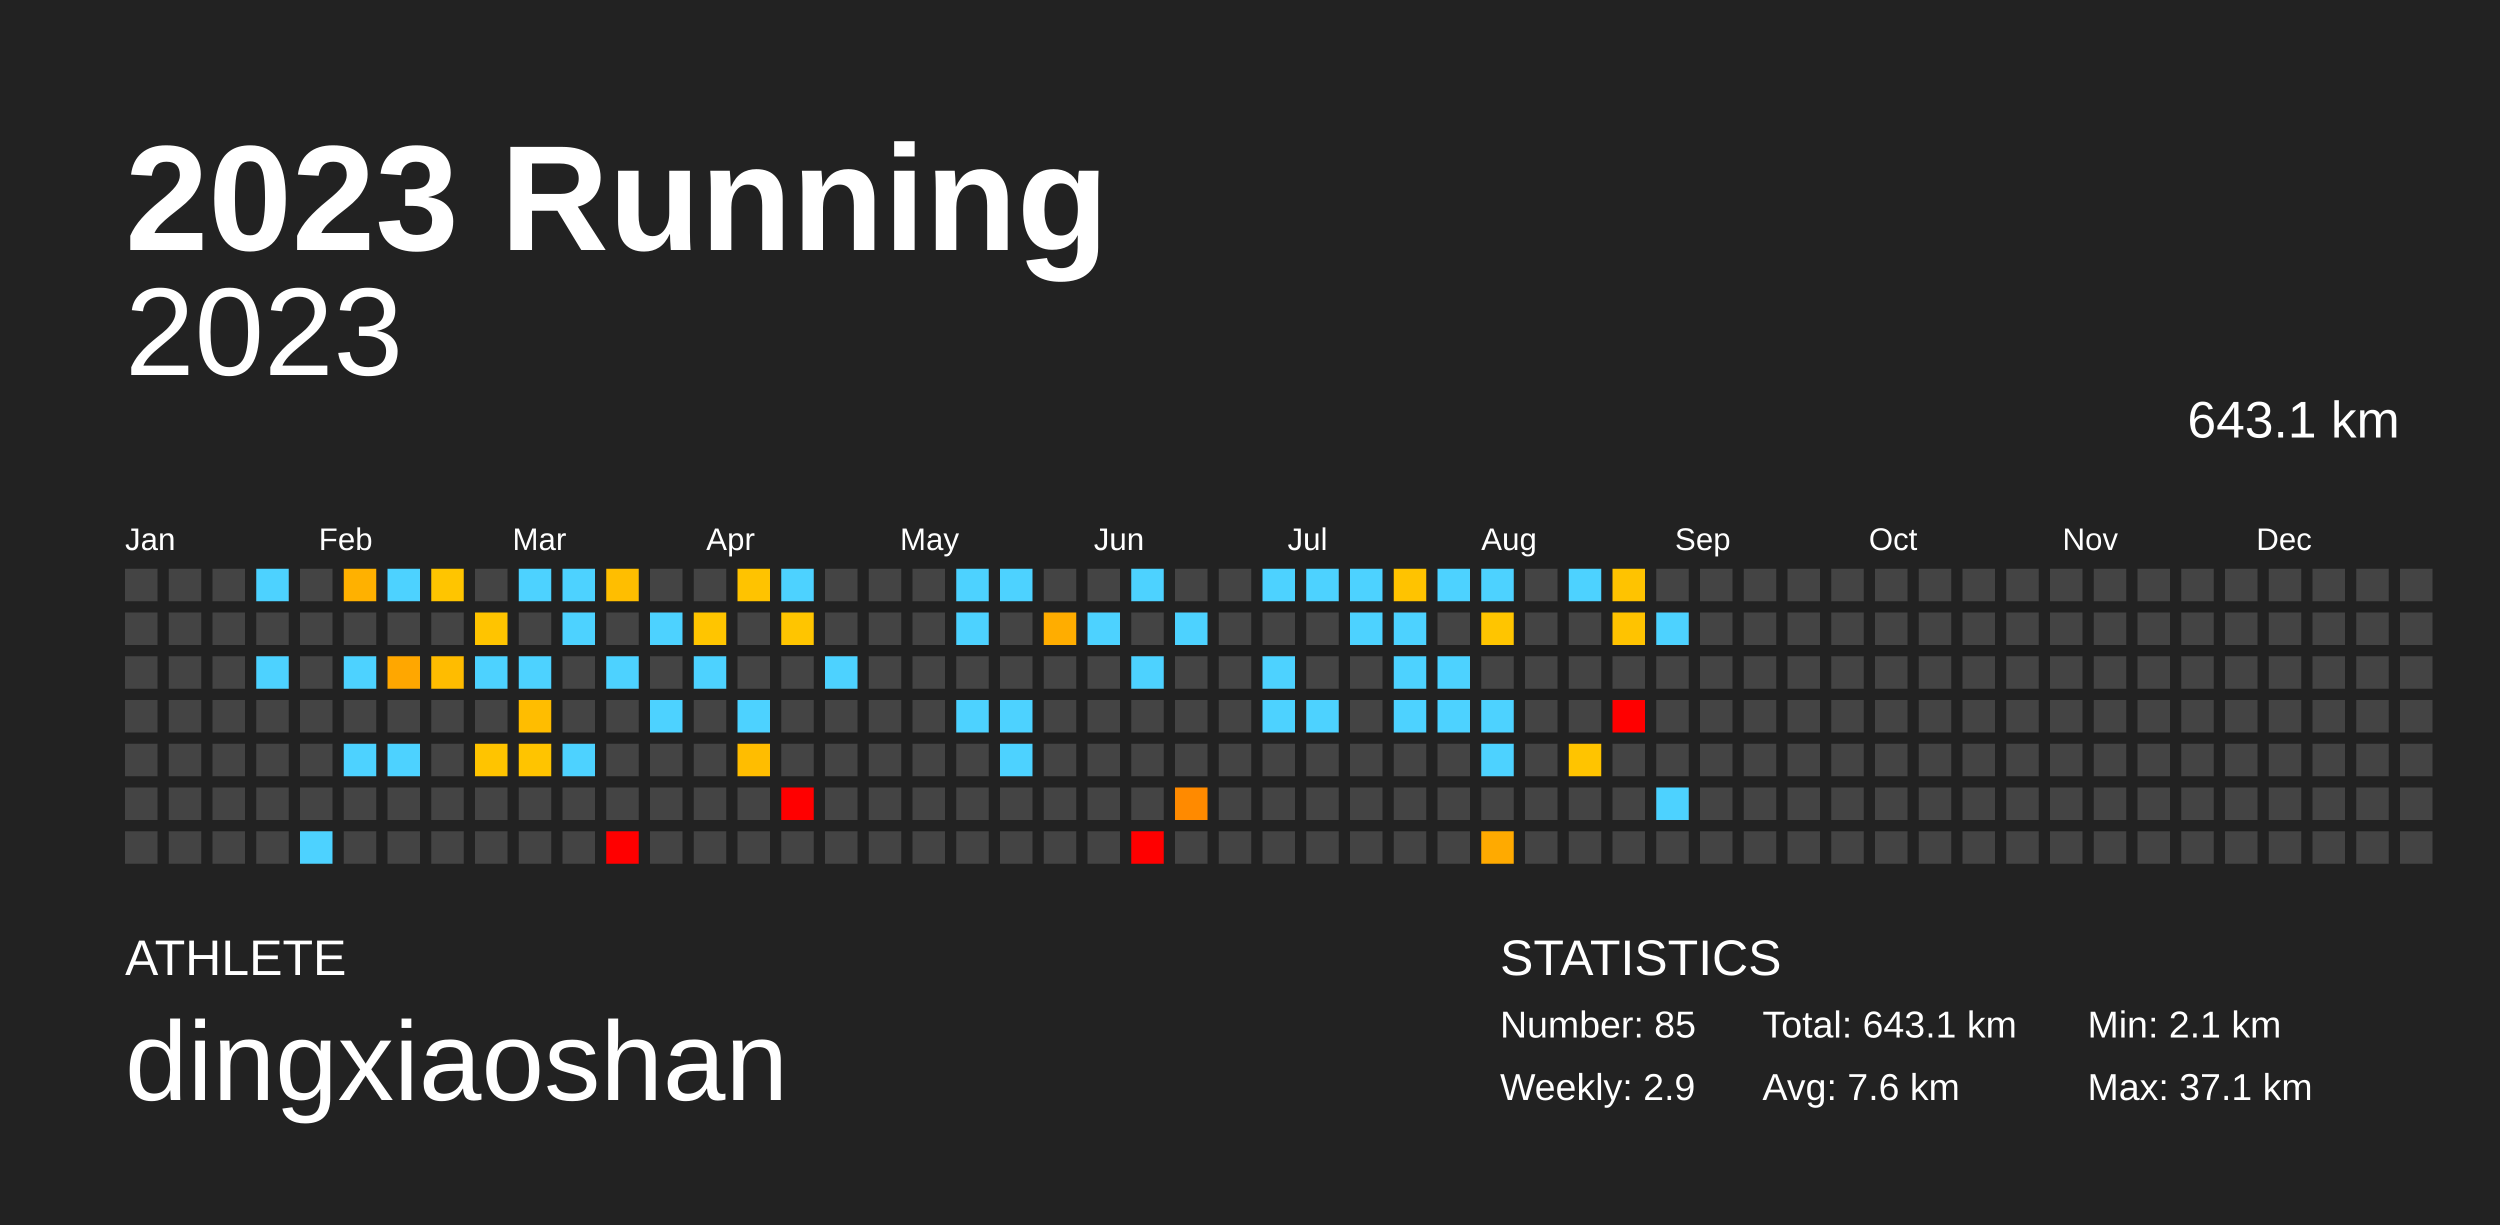
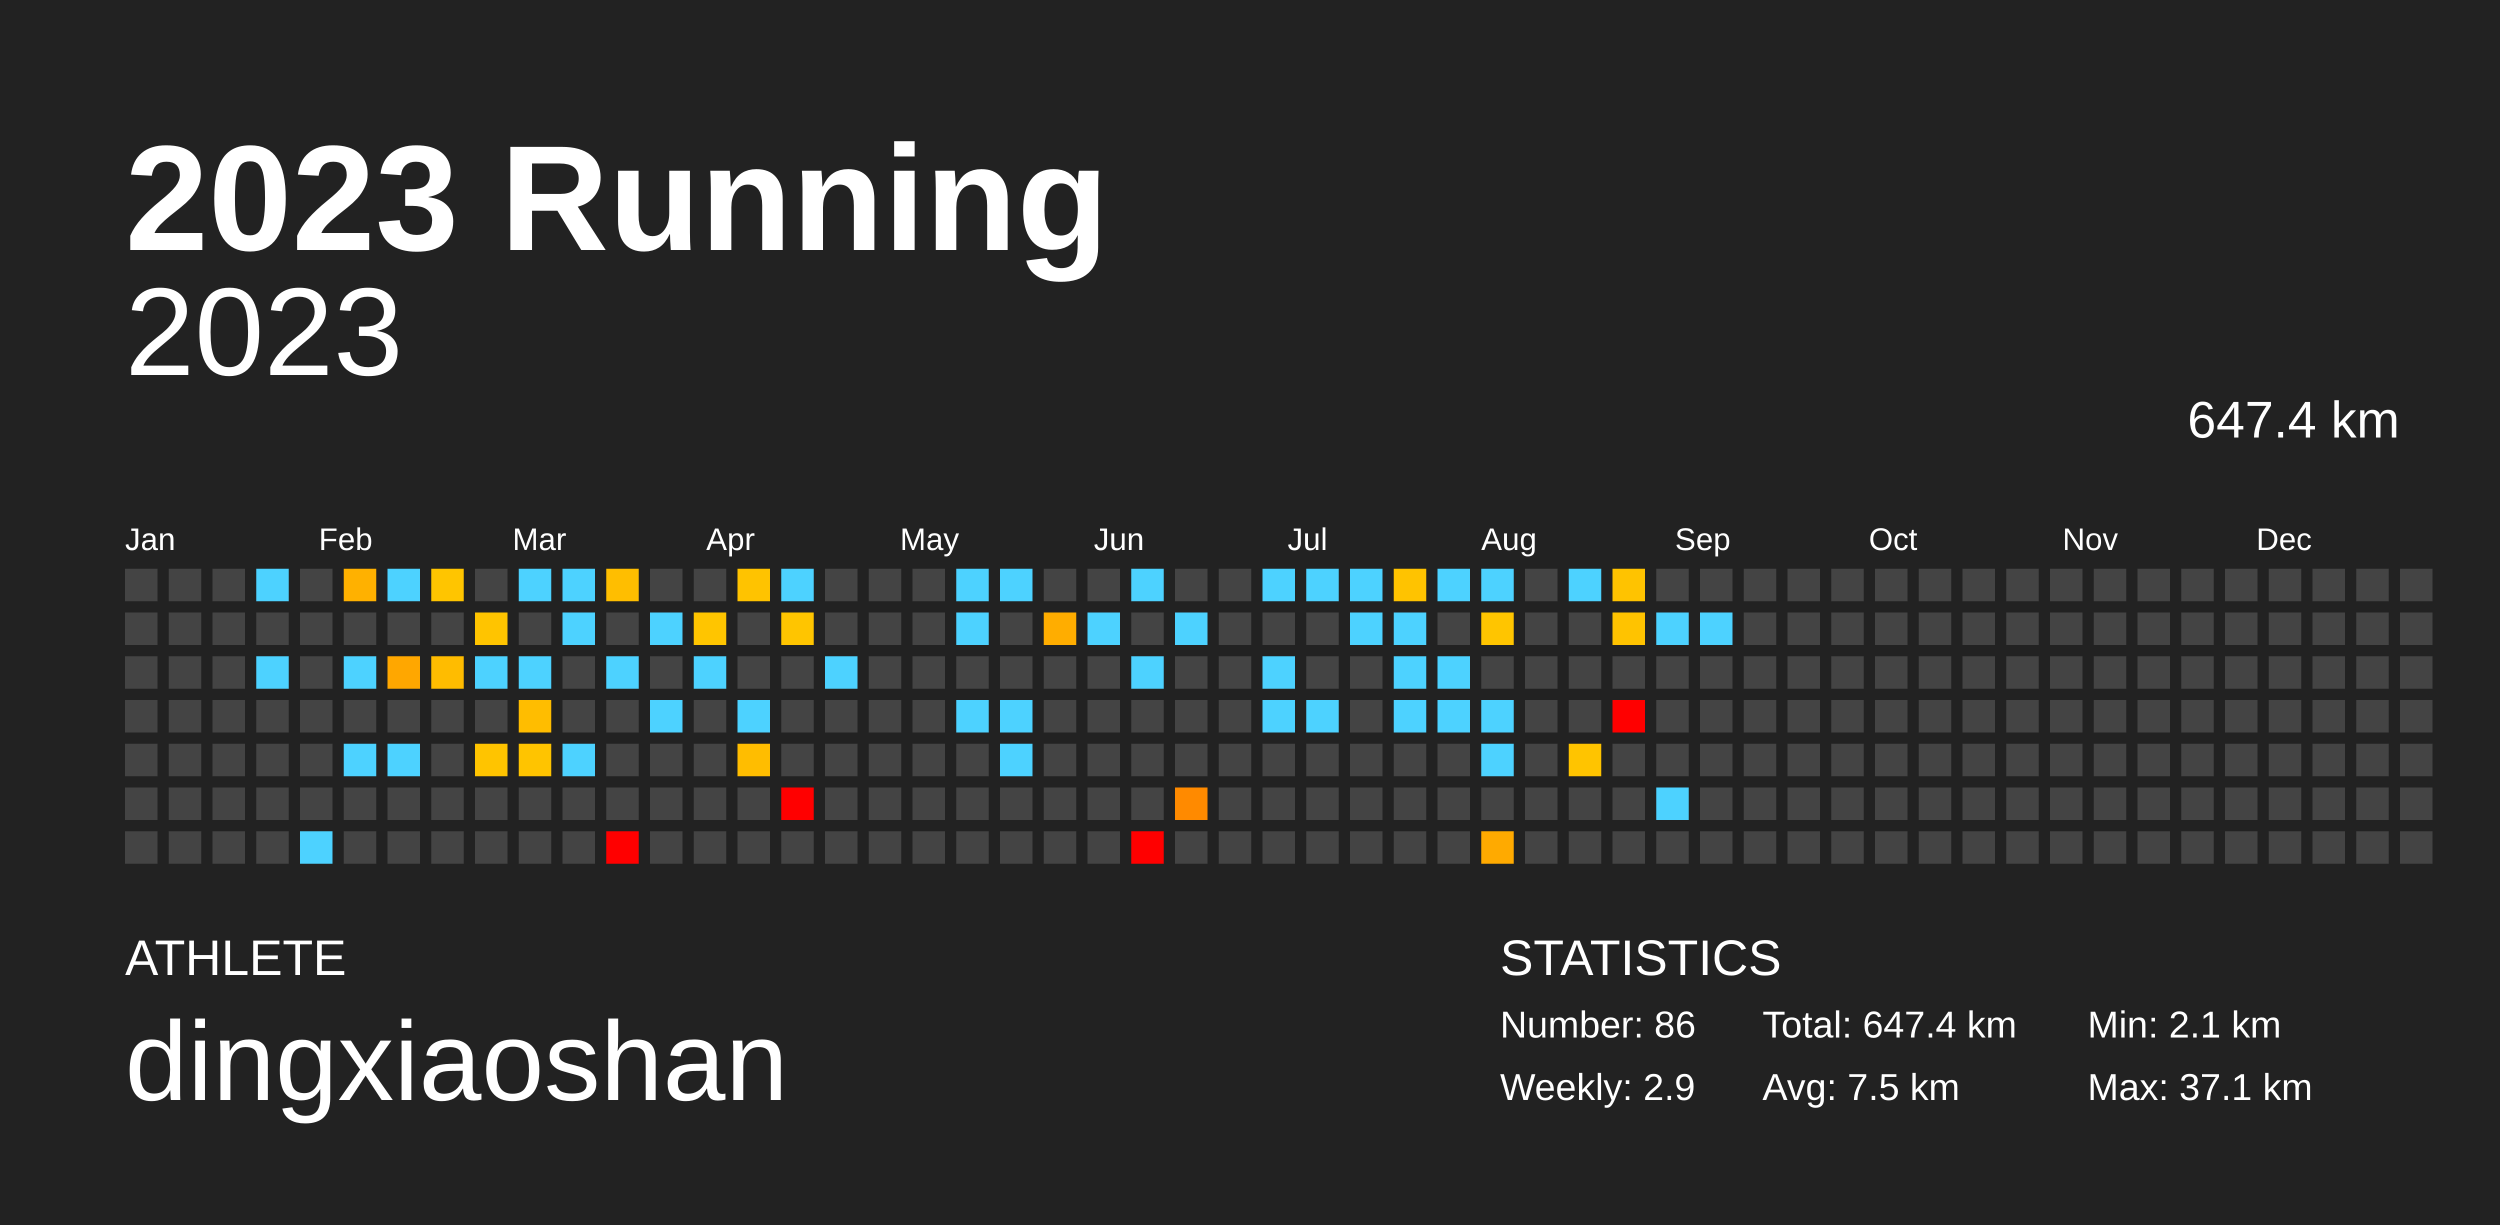
<svg xmlns="http://www.w3.org/2000/svg" baseProfile="full" height="98mm" version="1.1" viewBox="0,0,200,98" width="200mm">
  <defs />
  <rect fill="#222222" height="98" width="200" x="0" y="0" />
  <text fill="#FFFFFF" style="font-size:12px; font-family:Arial; font-weight:bold;" x="10" y="20">2023 Running</text>
  <text fill="#FFFFFF" style="font-size:4px; font-family:Arial" x="10" y="78">ATHLETE</text>
  <text fill="#FFFFFF" style="font-size:9px; font-family:Arial" x="10" y="88">dingxiaoshan</text>
  <text fill="#FFFFFF" style="font-size:4px; font-family:Arial" x="120" y="78">STATISTICS</text>
-   <text fill="#FFFFFF" style="font-size:3px; font-family:Arial" x="120" y="83">Number: 85</text>
+   <text fill="#FFFFFF" style="font-size:3px; font-family:Arial" x="120" y="83">Number: 86</text>
  <text fill="#FFFFFF" style="font-size:3px; font-family:Arial" x="120" y="88">Weekly: 2.9</text>
-   <text fill="#FFFFFF" style="font-size:3px; font-family:Arial" x="141" y="83">Total: 643.1 km</text>
-   <text fill="#FFFFFF" style="font-size:3px; font-family:Arial" x="141" y="88">Avg: 7.6 km</text>
+   <text fill="#FFFFFF" style="font-size:3px; font-family:Arial" x="141" y="83">Total: 647.4 km</text>
+   <text fill="#FFFFFF" style="font-size:3px; font-family:Arial" x="141" y="88">Avg: 7.5 km</text>
  <text fill="#FFFFFF" style="font-size:3px; font-family:Arial" x="167" y="83">Min: 2.1 km</text>
  <text fill="#FFFFFF" style="font-size:3px; font-family:Arial" x="167" y="88">Max: 37.1 km</text>
  <text alignment-baseline="hanging" fill="#FFFFFF" style="font-size:10.0px; font-family:Arial;" x="10" y="30">2023</text>
-   <text alignment-baseline="hanging" fill="#FFFFFF" style="font-size:4.125px; font-family:Arial;" x="175" y="35">643.1 km</text>
+   <text alignment-baseline="hanging" fill="#FFFFFF" style="font-size:4.125px; font-family:Arial;" x="175" y="35">647.4 km</text>
  <text fill="#FFFFFF" style="font-size:2.5px; font-family:Arial" x="10.0" y="44">Jan</text>
  <text fill="#FFFFFF" style="font-size:2.5px; font-family:Arial" x="25.5" y="44">Feb</text>
  <text fill="#FFFFFF" style="font-size:2.5px; font-family:Arial" x="41.0" y="44">Mar</text>
  <text fill="#FFFFFF" style="font-size:2.5px; font-family:Arial" x="56.5" y="44">Apr</text>
  <text fill="#FFFFFF" style="font-size:2.5px; font-family:Arial" x="72.0" y="44">May</text>
  <text fill="#FFFFFF" style="font-size:2.5px; font-family:Arial" x="87.5" y="44">Jun</text>
  <text fill="#FFFFFF" style="font-size:2.5px; font-family:Arial" x="103.0" y="44">Jul</text>
  <text fill="#FFFFFF" style="font-size:2.5px; font-family:Arial" x="118.5" y="44">Aug</text>
  <text fill="#FFFFFF" style="font-size:2.5px; font-family:Arial" x="134.0" y="44">Sep</text>
  <text fill="#FFFFFF" style="font-size:2.5px; font-family:Arial" x="149.5" y="44">Oct</text>
  <text fill="#FFFFFF" style="font-size:2.5px; font-family:Arial" x="165.0" y="44">Nov</text>
  <text fill="#FFFFFF" style="font-size:2.5px; font-family:Arial" x="180.5" y="44">Dec</text>
  <rect fill="#444444" height="2.6" width="2.6" x="10.0" y="45.5" />
  <rect fill="#444444" height="2.6" width="2.6" x="10.0" y="49.0" />
  <rect fill="#444444" height="2.6" width="2.6" x="10.0" y="52.5" />
  <rect fill="#444444" height="2.6" width="2.6" x="10.0" y="56.0" />
  <rect fill="#444444" height="2.6" width="2.6" x="10.0" y="59.5" />
  <rect fill="#444444" height="2.6" width="2.6" x="10.0" y="63.0" />
  <rect fill="#444444" height="2.6" width="2.6" x="10.0" y="66.5" />
  <rect fill="#444444" height="2.6" width="2.6" x="13.5" y="45.5" />
  <rect fill="#444444" height="2.6" width="2.6" x="13.5" y="49.0" />
  <rect fill="#444444" height="2.6" width="2.6" x="13.5" y="52.5" />
  <rect fill="#444444" height="2.6" width="2.6" x="13.5" y="56.0" />
  <rect fill="#444444" height="2.6" width="2.6" x="13.5" y="59.5" />
  <rect fill="#444444" height="2.6" width="2.6" x="13.5" y="63.0" />
  <rect fill="#444444" height="2.6" width="2.6" x="13.5" y="66.5" />
  <rect fill="#444444" height="2.6" width="2.6" x="17.0" y="45.5" />
  <rect fill="#444444" height="2.6" width="2.6" x="17.0" y="49.0" />
  <rect fill="#444444" height="2.6" width="2.6" x="17.0" y="52.5" />
  <rect fill="#444444" height="2.6" width="2.6" x="17.0" y="56.0" />
  <rect fill="#444444" height="2.6" width="2.6" x="17.0" y="59.5" />
  <rect fill="#444444" height="2.6" width="2.6" x="17.0" y="63.0" />
  <rect fill="#444444" height="2.6" width="2.6" x="17.0" y="66.5" />
  <rect fill="#4dd2ff" height="2.6" width="2.6" x="20.5" y="45.5" />
  <rect fill="#444444" height="2.6" width="2.6" x="20.5" y="49.0" />
  <rect fill="#4dd2ff" height="2.6" width="2.6" x="20.5" y="52.5" />
  <rect fill="#444444" height="2.6" width="2.6" x="20.5" y="56.0" />
  <rect fill="#444444" height="2.6" width="2.6" x="20.5" y="59.5" />
  <rect fill="#444444" height="2.6" width="2.6" x="20.5" y="63.0" />
  <rect fill="#444444" height="2.6" width="2.6" x="20.5" y="66.5" />
  <rect fill="#444444" height="2.6" width="2.6" x="24.0" y="45.5" />
  <rect fill="#444444" height="2.6" width="2.6" x="24.0" y="49.0" />
  <rect fill="#444444" height="2.6" width="2.6" x="24.0" y="52.5" />
  <rect fill="#444444" height="2.6" width="2.6" x="24.0" y="56.0" />
  <rect fill="#444444" height="2.6" width="2.6" x="24.0" y="59.5" />
  <rect fill="#444444" height="2.6" width="2.6" x="24.0" y="63.0" />
  <rect fill="#4dd2ff" height="2.6" width="2.6" x="24.0" y="66.5" />
  <rect fill="#ffb100" height="2.6" width="2.6" x="27.5" y="45.5" />
  <rect fill="#444444" height="2.6" width="2.6" x="27.5" y="49.0" />
  <rect fill="#4dd2ff" height="2.6" width="2.6" x="27.5" y="52.5" />
  <rect fill="#444444" height="2.6" width="2.6" x="27.5" y="56.0" />
  <rect fill="#4dd2ff" height="2.6" width="2.6" x="27.5" y="59.5" />
  <rect fill="#444444" height="2.6" width="2.6" x="27.5" y="63.0" />
  <rect fill="#444444" height="2.6" width="2.6" x="27.5" y="66.5" />
  <rect fill="#4dd2ff" height="2.6" width="2.6" x="31.0" y="45.5" />
  <rect fill="#444444" height="2.6" width="2.6" x="31.0" y="49.0" />
  <rect fill="#ffa700" height="2.6" width="2.6" x="31.0" y="52.5" />
  <rect fill="#444444" height="2.6" width="2.6" x="31.0" y="56.0" />
  <rect fill="#4dd2ff" height="2.6" width="2.6" x="31.0" y="59.5" />
  <rect fill="#444444" height="2.6" width="2.6" x="31.0" y="63.0" />
  <rect fill="#444444" height="2.6" width="2.6" x="31.0" y="66.5" />
  <rect fill="#ffc500" height="2.6" width="2.6" x="34.5" y="45.5" />
  <rect fill="#444444" height="2.6" width="2.6" x="34.5" y="49.0" />
  <rect fill="#ffbc00" height="2.6" width="2.6" x="34.5" y="52.5" />
  <rect fill="#444444" height="2.6" width="2.6" x="34.5" y="56.0" />
  <rect fill="#444444" height="2.6" width="2.6" x="34.5" y="59.5" />
  <rect fill="#444444" height="2.6" width="2.6" x="34.5" y="63.0" />
  <rect fill="#444444" height="2.6" width="2.6" x="34.5" y="66.5" />
  <rect fill="#444444" height="2.6" width="2.6" x="38.0" y="45.5" />
  <rect fill="#ffc400" height="2.6" width="2.6" x="38.0" y="49.0" />
  <rect fill="#4dd2ff" height="2.6" width="2.6" x="38.0" y="52.5" />
  <rect fill="#444444" height="2.6" width="2.6" x="38.0" y="56.0" />
  <rect fill="#ffc400" height="2.6" width="2.6" x="38.0" y="59.5" />
  <rect fill="#444444" height="2.6" width="2.6" x="38.0" y="63.0" />
  <rect fill="#444444" height="2.6" width="2.6" x="38.0" y="66.5" />
  <rect fill="#4dd2ff" height="2.6" width="2.6" x="41.5" y="45.5" />
  <rect fill="#444444" height="2.6" width="2.6" x="41.5" y="49.0" />
  <rect fill="#4dd2ff" height="2.6" width="2.6" x="41.5" y="52.5" />
  <rect fill="#ffbd00" height="2.6" width="2.6" x="41.5" y="56.0" />
  <rect fill="#ffc400" height="2.6" width="2.6" x="41.5" y="59.5" />
  <rect fill="#444444" height="2.6" width="2.6" x="41.5" y="63.0" />
  <rect fill="#444444" height="2.6" width="2.6" x="41.5" y="66.5" />
  <rect fill="#4dd2ff" height="2.6" width="2.6" x="45.0" y="45.5" />
  <rect fill="#4dd2ff" height="2.6" width="2.6" x="45.0" y="49.0" />
  <rect fill="#444444" height="2.6" width="2.6" x="45.0" y="52.5" />
  <rect fill="#444444" height="2.6" width="2.6" x="45.0" y="56.0" />
  <rect fill="#4dd2ff" height="2.6" width="2.6" x="45.0" y="59.5" />
  <rect fill="#444444" height="2.6" width="2.6" x="45.0" y="63.0" />
  <rect fill="#444444" height="2.6" width="2.6" x="45.0" y="66.5" />
  <rect fill="#ffbe00" height="2.6" width="2.6" x="48.5" y="45.5" />
  <rect fill="#444444" height="2.6" width="2.6" x="48.5" y="49.0" />
  <rect fill="#4dd2ff" height="2.6" width="2.6" x="48.5" y="52.5" />
  <rect fill="#444444" height="2.6" width="2.6" x="48.5" y="56.0" />
  <rect fill="#444444" height="2.6" width="2.6" x="48.5" y="59.5" />
  <rect fill="#444444" height="2.6" width="2.6" x="48.5" y="63.0" />
  <rect fill="red" height="2.6" width="2.6" x="48.5" y="66.5" />
  <rect fill="#444444" height="2.6" width="2.6" x="52.0" y="45.5" />
  <rect fill="#4dd2ff" height="2.6" width="2.6" x="52.0" y="49.0" />
  <rect fill="#444444" height="2.6" width="2.6" x="52.0" y="52.5" />
  <rect fill="#4dd2ff" height="2.6" width="2.6" x="52.0" y="56.0" />
  <rect fill="#444444" height="2.6" width="2.6" x="52.0" y="59.5" />
  <rect fill="#444444" height="2.6" width="2.6" x="52.0" y="63.0" />
  <rect fill="#444444" height="2.6" width="2.6" x="52.0" y="66.5" />
  <rect fill="#444444" height="2.6" width="2.6" x="55.5" y="45.5" />
  <rect fill="#ffc500" height="2.6" width="2.6" x="55.5" y="49.0" />
  <rect fill="#4dd2ff" height="2.6" width="2.6" x="55.5" y="52.5" />
  <rect fill="#444444" height="2.6" width="2.6" x="55.5" y="56.0" />
  <rect fill="#444444" height="2.6" width="2.6" x="55.5" y="59.5" />
  <rect fill="#444444" height="2.6" width="2.6" x="55.5" y="63.0" />
  <rect fill="#444444" height="2.6" width="2.6" x="55.5" y="66.5" />
  <rect fill="#ffc300" height="2.6" width="2.6" x="59.0" y="45.5" />
  <rect fill="#444444" height="2.6" width="2.6" x="59.0" y="49.0" />
  <rect fill="#444444" height="2.6" width="2.6" x="59.0" y="52.5" />
  <rect fill="#4dd2ff" height="2.6" width="2.6" x="59.0" y="56.0" />
  <rect fill="#ffbd00" height="2.6" width="2.6" x="59.0" y="59.5" />
  <rect fill="#444444" height="2.6" width="2.6" x="59.0" y="63.0" />
  <rect fill="#444444" height="2.6" width="2.6" x="59.0" y="66.5" />
  <rect fill="#4dd2ff" height="2.6" width="2.6" x="62.5" y="45.5" />
  <rect fill="#ffc500" height="2.6" width="2.6" x="62.5" y="49.0" />
  <rect fill="#444444" height="2.6" width="2.6" x="62.5" y="52.5" />
  <rect fill="#444444" height="2.6" width="2.6" x="62.5" y="56.0" />
  <rect fill="#444444" height="2.6" width="2.6" x="62.5" y="59.5" />
  <rect fill="red" height="2.6" width="2.6" x="62.5" y="63.0" />
  <rect fill="#444444" height="2.6" width="2.6" x="62.5" y="66.5" />
  <rect fill="#444444" height="2.6" width="2.6" x="66.0" y="45.5" />
  <rect fill="#444444" height="2.6" width="2.6" x="66.0" y="49.0" />
  <rect fill="#4dd2ff" height="2.6" width="2.6" x="66.0" y="52.5" />
  <rect fill="#444444" height="2.6" width="2.6" x="66.0" y="56.0" />
  <rect fill="#444444" height="2.6" width="2.6" x="66.0" y="59.5" />
  <rect fill="#444444" height="2.6" width="2.6" x="66.0" y="63.0" />
  <rect fill="#444444" height="2.6" width="2.6" x="66.0" y="66.5" />
  <rect fill="#444444" height="2.6" width="2.6" x="69.5" y="45.5" />
  <rect fill="#444444" height="2.6" width="2.6" x="69.5" y="49.0" />
  <rect fill="#444444" height="2.6" width="2.6" x="69.5" y="52.5" />
  <rect fill="#444444" height="2.6" width="2.6" x="69.5" y="56.0" />
  <rect fill="#444444" height="2.6" width="2.6" x="69.5" y="59.5" />
  <rect fill="#444444" height="2.6" width="2.6" x="69.5" y="63.0" />
  <rect fill="#444444" height="2.6" width="2.6" x="69.5" y="66.5" />
  <rect fill="#444444" height="2.6" width="2.6" x="73.0" y="45.5" />
  <rect fill="#444444" height="2.6" width="2.6" x="73.0" y="49.0" />
  <rect fill="#444444" height="2.6" width="2.6" x="73.0" y="52.5" />
  <rect fill="#444444" height="2.6" width="2.6" x="73.0" y="56.0" />
  <rect fill="#444444" height="2.6" width="2.6" x="73.0" y="59.5" />
  <rect fill="#444444" height="2.6" width="2.6" x="73.0" y="63.0" />
  <rect fill="#444444" height="2.6" width="2.6" x="73.0" y="66.5" />
  <rect fill="#4dd2ff" height="2.6" width="2.6" x="76.5" y="45.5" />
  <rect fill="#4dd2ff" height="2.6" width="2.6" x="76.5" y="49.0" />
  <rect fill="#444444" height="2.6" width="2.6" x="76.5" y="52.5" />
  <rect fill="#4dd2ff" height="2.6" width="2.6" x="76.5" y="56.0" />
  <rect fill="#444444" height="2.6" width="2.6" x="76.5" y="59.5" />
  <rect fill="#444444" height="2.6" width="2.6" x="76.5" y="63.0" />
  <rect fill="#444444" height="2.6" width="2.6" x="76.5" y="66.5" />
  <rect fill="#4dd2ff" height="2.6" width="2.6" x="80.0" y="45.5" />
  <rect fill="#444444" height="2.6" width="2.6" x="80.0" y="49.0" />
  <rect fill="#444444" height="2.6" width="2.6" x="80.0" y="52.5" />
  <rect fill="#4dd2ff" height="2.6" width="2.6" x="80.0" y="56.0" />
  <rect fill="#4dd2ff" height="2.6" width="2.6" x="80.0" y="59.5" />
  <rect fill="#444444" height="2.6" width="2.6" x="80.0" y="63.0" />
  <rect fill="#444444" height="2.6" width="2.6" x="80.0" y="66.5" />
  <rect fill="#444444" height="2.6" width="2.6" x="83.5" y="45.5" />
  <rect fill="#ffad00" height="2.6" width="2.6" x="83.5" y="49.0" />
  <rect fill="#444444" height="2.6" width="2.6" x="83.5" y="52.5" />
  <rect fill="#444444" height="2.6" width="2.6" x="83.5" y="56.0" />
  <rect fill="#444444" height="2.6" width="2.6" x="83.5" y="59.5" />
  <rect fill="#444444" height="2.6" width="2.6" x="83.5" y="63.0" />
  <rect fill="#444444" height="2.6" width="2.6" x="83.5" y="66.5" />
  <rect fill="#444444" height="2.6" width="2.6" x="87.0" y="45.5" />
  <rect fill="#4dd2ff" height="2.6" width="2.6" x="87.0" y="49.0" />
  <rect fill="#444444" height="2.6" width="2.6" x="87.0" y="52.5" />
  <rect fill="#444444" height="2.6" width="2.6" x="87.0" y="56.0" />
  <rect fill="#444444" height="2.6" width="2.6" x="87.0" y="59.5" />
  <rect fill="#444444" height="2.6" width="2.6" x="87.0" y="63.0" />
  <rect fill="#444444" height="2.6" width="2.6" x="87.0" y="66.5" />
  <rect fill="#4dd2ff" height="2.6" width="2.6" x="90.5" y="45.5" />
  <rect fill="#444444" height="2.6" width="2.6" x="90.5" y="49.0" />
  <rect fill="#4dd2ff" height="2.6" width="2.6" x="90.5" y="52.5" />
  <rect fill="#444444" height="2.6" width="2.6" x="90.5" y="56.0" />
  <rect fill="#444444" height="2.6" width="2.6" x="90.5" y="59.5" />
  <rect fill="#444444" height="2.6" width="2.6" x="90.5" y="63.0" />
  <rect fill="red" height="2.6" width="2.6" x="90.5" y="66.5" />
  <rect fill="#444444" height="2.6" width="2.6" x="94.0" y="45.5" />
  <rect fill="#4dd2ff" height="2.6" width="2.6" x="94.0" y="49.0" />
  <rect fill="#444444" height="2.6" width="2.6" x="94.0" y="52.5" />
  <rect fill="#444444" height="2.6" width="2.6" x="94.0" y="56.0" />
  <rect fill="#444444" height="2.6" width="2.6" x="94.0" y="59.5" />
  <rect fill="#ff8a00" height="2.6" width="2.6" x="94.0" y="63.0" />
  <rect fill="#444444" height="2.6" width="2.6" x="94.0" y="66.5" />
  <rect fill="#444444" height="2.6" width="2.6" x="97.5" y="45.5" />
  <rect fill="#444444" height="2.6" width="2.6" x="97.5" y="49.0" />
  <rect fill="#444444" height="2.6" width="2.6" x="97.5" y="52.5" />
  <rect fill="#444444" height="2.6" width="2.6" x="97.5" y="56.0" />
  <rect fill="#444444" height="2.6" width="2.6" x="97.5" y="59.5" />
  <rect fill="#444444" height="2.6" width="2.6" x="97.5" y="63.0" />
  <rect fill="#444444" height="2.6" width="2.6" x="97.5" y="66.5" />
  <rect fill="#4dd2ff" height="2.6" width="2.6" x="101.0" y="45.5" />
  <rect fill="#444444" height="2.6" width="2.6" x="101.0" y="49.0" />
  <rect fill="#4dd2ff" height="2.6" width="2.6" x="101.0" y="52.5" />
  <rect fill="#4dd2ff" height="2.6" width="2.6" x="101.0" y="56.0" />
  <rect fill="#444444" height="2.6" width="2.6" x="101.0" y="59.5" />
  <rect fill="#444444" height="2.6" width="2.6" x="101.0" y="63.0" />
  <rect fill="#444444" height="2.6" width="2.6" x="101.0" y="66.5" />
  <rect fill="#4dd2ff" height="2.6" width="2.6" x="104.5" y="45.5" />
  <rect fill="#444444" height="2.6" width="2.6" x="104.5" y="49.0" />
  <rect fill="#444444" height="2.6" width="2.6" x="104.5" y="52.5" />
  <rect fill="#4dd2ff" height="2.6" width="2.6" x="104.5" y="56.0" />
  <rect fill="#444444" height="2.6" width="2.6" x="104.5" y="59.5" />
  <rect fill="#444444" height="2.6" width="2.6" x="104.5" y="63.0" />
  <rect fill="#444444" height="2.6" width="2.6" x="104.5" y="66.5" />
  <rect fill="#4dd2ff" height="2.6" width="2.6" x="108.0" y="45.5" />
  <rect fill="#4dd2ff" height="2.6" width="2.6" x="108.0" y="49.0" />
  <rect fill="#444444" height="2.6" width="2.6" x="108.0" y="52.5" />
  <rect fill="#444444" height="2.6" width="2.6" x="108.0" y="56.0" />
  <rect fill="#444444" height="2.6" width="2.6" x="108.0" y="59.5" />
  <rect fill="#444444" height="2.6" width="2.6" x="108.0" y="63.0" />
  <rect fill="#444444" height="2.6" width="2.6" x="108.0" y="66.5" />
  <rect fill="#ffc300" height="2.6" width="2.6" x="111.5" y="45.5" />
  <rect fill="#4dd2ff" height="2.6" width="2.6" x="111.5" y="49.0" />
  <rect fill="#4dd2ff" height="2.6" width="2.6" x="111.5" y="52.5" />
  <rect fill="#4dd2ff" height="2.6" width="2.6" x="111.5" y="56.0" />
  <rect fill="#444444" height="2.6" width="2.6" x="111.5" y="59.5" />
  <rect fill="#444444" height="2.6" width="2.6" x="111.5" y="63.0" />
  <rect fill="#444444" height="2.6" width="2.6" x="111.5" y="66.5" />
  <rect fill="#4dd2ff" height="2.6" width="2.6" x="115.0" y="45.5" />
  <rect fill="#444444" height="2.6" width="2.6" x="115.0" y="49.0" />
  <rect fill="#4dd2ff" height="2.6" width="2.6" x="115.0" y="52.5" />
  <rect fill="#4dd2ff" height="2.6" width="2.6" x="115.0" y="56.0" />
  <rect fill="#444444" height="2.6" width="2.6" x="115.0" y="59.5" />
  <rect fill="#444444" height="2.6" width="2.6" x="115.0" y="63.0" />
  <rect fill="#444444" height="2.6" width="2.6" x="115.0" y="66.5" />
  <rect fill="#4dd2ff" height="2.6" width="2.6" x="118.5" y="45.5" />
  <rect fill="#ffc500" height="2.6" width="2.6" x="118.5" y="49.0" />
  <rect fill="#444444" height="2.6" width="2.6" x="118.5" y="52.5" />
  <rect fill="#4dd2ff" height="2.6" width="2.6" x="118.5" y="56.0" />
  <rect fill="#4dd2ff" height="2.6" width="2.6" x="118.5" y="59.5" />
  <rect fill="#444444" height="2.6" width="2.6" x="118.5" y="63.0" />
  <rect fill="#ffaa00" height="2.6" width="2.6" x="118.5" y="66.5" />
  <rect fill="#444444" height="2.6" width="2.6" x="122.0" y="45.5" />
  <rect fill="#444444" height="2.6" width="2.6" x="122.0" y="49.0" />
  <rect fill="#444444" height="2.6" width="2.6" x="122.0" y="52.5" />
  <rect fill="#444444" height="2.6" width="2.6" x="122.0" y="56.0" />
  <rect fill="#444444" height="2.6" width="2.6" x="122.0" y="59.5" />
  <rect fill="#444444" height="2.6" width="2.6" x="122.0" y="63.0" />
  <rect fill="#444444" height="2.6" width="2.6" x="122.0" y="66.5" />
  <rect fill="#4dd2ff" height="2.6" width="2.6" x="125.5" y="45.5" />
  <rect fill="#444444" height="2.6" width="2.6" x="125.5" y="49.0" />
  <rect fill="#444444" height="2.6" width="2.6" x="125.5" y="52.5" />
  <rect fill="#444444" height="2.6" width="2.6" x="125.5" y="56.0" />
  <rect fill="#ffc400" height="2.6" width="2.6" x="125.5" y="59.5" />
  <rect fill="#444444" height="2.6" width="2.6" x="125.5" y="63.0" />
  <rect fill="#444444" height="2.6" width="2.6" x="125.5" y="66.5" />
  <rect fill="#ffc300" height="2.6" width="2.6" x="129.0" y="45.5" />
  <rect fill="#ffc300" height="2.6" width="2.6" x="129.0" y="49.0" />
  <rect fill="#444444" height="2.6" width="2.6" x="129.0" y="52.5" />
  <rect fill="red" height="2.6" width="2.6" x="129.0" y="56.0" />
  <rect fill="#444444" height="2.6" width="2.6" x="129.0" y="59.5" />
  <rect fill="#444444" height="2.6" width="2.6" x="129.0" y="63.0" />
  <rect fill="#444444" height="2.6" width="2.6" x="129.0" y="66.5" />
  <rect fill="#444444" height="2.6" width="2.6" x="132.5" y="45.5" />
  <rect fill="#4dd2ff" height="2.6" width="2.6" x="132.5" y="49.0" />
  <rect fill="#444444" height="2.6" width="2.6" x="132.5" y="52.5" />
  <rect fill="#444444" height="2.6" width="2.6" x="132.5" y="56.0" />
  <rect fill="#444444" height="2.6" width="2.6" x="132.5" y="59.5" />
  <rect fill="#4dd2ff" height="2.6" width="2.6" x="132.5" y="63.0" />
  <rect fill="#444444" height="2.6" width="2.6" x="132.5" y="66.5" />
  <rect fill="#444444" height="2.6" width="2.6" x="136.0" y="45.5" />
-   <rect fill="#444444" height="2.6" width="2.6" x="136.0" y="49.0" />
+   <rect fill="#4dd2ff" height="2.6" width="2.6" x="136.0" y="49.0" />
  <rect fill="#444444" height="2.6" width="2.6" x="136.0" y="52.5" />
  <rect fill="#444444" height="2.6" width="2.6" x="136.0" y="56.0" />
  <rect fill="#444444" height="2.6" width="2.6" x="136.0" y="59.5" />
  <rect fill="#444444" height="2.6" width="2.6" x="136.0" y="63.0" />
  <rect fill="#444444" height="2.6" width="2.6" x="136.0" y="66.5" />
  <rect fill="#444444" height="2.6" width="2.6" x="139.5" y="45.5" />
  <rect fill="#444444" height="2.6" width="2.6" x="139.5" y="49.0" />
  <rect fill="#444444" height="2.6" width="2.6" x="139.5" y="52.5" />
  <rect fill="#444444" height="2.6" width="2.6" x="139.5" y="56.0" />
  <rect fill="#444444" height="2.6" width="2.6" x="139.5" y="59.5" />
  <rect fill="#444444" height="2.6" width="2.6" x="139.5" y="63.0" />
  <rect fill="#444444" height="2.6" width="2.6" x="139.5" y="66.5" />
  <rect fill="#444444" height="2.6" width="2.6" x="143.0" y="45.5" />
  <rect fill="#444444" height="2.6" width="2.6" x="143.0" y="49.0" />
  <rect fill="#444444" height="2.6" width="2.6" x="143.0" y="52.5" />
  <rect fill="#444444" height="2.6" width="2.6" x="143.0" y="56.0" />
  <rect fill="#444444" height="2.6" width="2.6" x="143.0" y="59.5" />
  <rect fill="#444444" height="2.6" width="2.6" x="143.0" y="63.0" />
  <rect fill="#444444" height="2.6" width="2.6" x="143.0" y="66.5" />
  <rect fill="#444444" height="2.6" width="2.6" x="146.5" y="45.5" />
  <rect fill="#444444" height="2.6" width="2.6" x="146.5" y="49.0" />
  <rect fill="#444444" height="2.6" width="2.6" x="146.5" y="52.5" />
  <rect fill="#444444" height="2.6" width="2.6" x="146.5" y="56.0" />
  <rect fill="#444444" height="2.6" width="2.6" x="146.5" y="59.5" />
  <rect fill="#444444" height="2.6" width="2.6" x="146.5" y="63.0" />
  <rect fill="#444444" height="2.6" width="2.6" x="146.5" y="66.5" />
  <rect fill="#444444" height="2.6" width="2.6" x="150.0" y="45.5" />
  <rect fill="#444444" height="2.6" width="2.6" x="150.0" y="49.0" />
  <rect fill="#444444" height="2.6" width="2.6" x="150.0" y="52.5" />
  <rect fill="#444444" height="2.6" width="2.6" x="150.0" y="56.0" />
  <rect fill="#444444" height="2.6" width="2.6" x="150.0" y="59.5" />
  <rect fill="#444444" height="2.6" width="2.6" x="150.0" y="63.0" />
  <rect fill="#444444" height="2.6" width="2.6" x="150.0" y="66.5" />
  <rect fill="#444444" height="2.6" width="2.6" x="153.5" y="45.5" />
  <rect fill="#444444" height="2.6" width="2.6" x="153.5" y="49.0" />
  <rect fill="#444444" height="2.6" width="2.6" x="153.5" y="52.5" />
  <rect fill="#444444" height="2.6" width="2.6" x="153.5" y="56.0" />
  <rect fill="#444444" height="2.6" width="2.6" x="153.5" y="59.5" />
  <rect fill="#444444" height="2.6" width="2.6" x="153.5" y="63.0" />
  <rect fill="#444444" height="2.6" width="2.6" x="153.5" y="66.5" />
  <rect fill="#444444" height="2.6" width="2.6" x="157.0" y="45.5" />
  <rect fill="#444444" height="2.6" width="2.6" x="157.0" y="49.0" />
  <rect fill="#444444" height="2.6" width="2.6" x="157.0" y="52.5" />
  <rect fill="#444444" height="2.6" width="2.6" x="157.0" y="56.0" />
  <rect fill="#444444" height="2.6" width="2.6" x="157.0" y="59.5" />
  <rect fill="#444444" height="2.6" width="2.6" x="157.0" y="63.0" />
  <rect fill="#444444" height="2.6" width="2.6" x="157.0" y="66.5" />
  <rect fill="#444444" height="2.6" width="2.6" x="160.5" y="45.5" />
  <rect fill="#444444" height="2.6" width="2.6" x="160.5" y="49.0" />
  <rect fill="#444444" height="2.6" width="2.6" x="160.5" y="52.5" />
  <rect fill="#444444" height="2.6" width="2.6" x="160.5" y="56.0" />
  <rect fill="#444444" height="2.6" width="2.6" x="160.5" y="59.5" />
  <rect fill="#444444" height="2.6" width="2.6" x="160.5" y="63.0" />
  <rect fill="#444444" height="2.6" width="2.6" x="160.5" y="66.5" />
  <rect fill="#444444" height="2.6" width="2.6" x="164.0" y="45.5" />
  <rect fill="#444444" height="2.6" width="2.6" x="164.0" y="49.0" />
  <rect fill="#444444" height="2.6" width="2.6" x="164.0" y="52.5" />
  <rect fill="#444444" height="2.6" width="2.6" x="164.0" y="56.0" />
  <rect fill="#444444" height="2.6" width="2.6" x="164.0" y="59.5" />
  <rect fill="#444444" height="2.6" width="2.6" x="164.0" y="63.0" />
  <rect fill="#444444" height="2.6" width="2.6" x="164.0" y="66.5" />
  <rect fill="#444444" height="2.6" width="2.6" x="167.5" y="45.5" />
  <rect fill="#444444" height="2.6" width="2.6" x="167.5" y="49.0" />
  <rect fill="#444444" height="2.6" width="2.6" x="167.5" y="52.5" />
  <rect fill="#444444" height="2.6" width="2.6" x="167.5" y="56.0" />
  <rect fill="#444444" height="2.6" width="2.6" x="167.5" y="59.5" />
  <rect fill="#444444" height="2.6" width="2.6" x="167.5" y="63.0" />
  <rect fill="#444444" height="2.6" width="2.6" x="167.5" y="66.5" />
  <rect fill="#444444" height="2.6" width="2.6" x="171.0" y="45.5" />
  <rect fill="#444444" height="2.6" width="2.6" x="171.0" y="49.0" />
  <rect fill="#444444" height="2.6" width="2.6" x="171.0" y="52.5" />
  <rect fill="#444444" height="2.6" width="2.6" x="171.0" y="56.0" />
  <rect fill="#444444" height="2.6" width="2.6" x="171.0" y="59.5" />
  <rect fill="#444444" height="2.6" width="2.6" x="171.0" y="63.0" />
  <rect fill="#444444" height="2.6" width="2.6" x="171.0" y="66.5" />
  <rect fill="#444444" height="2.6" width="2.6" x="174.5" y="45.5" />
  <rect fill="#444444" height="2.6" width="2.6" x="174.5" y="49.0" />
  <rect fill="#444444" height="2.6" width="2.6" x="174.5" y="52.5" />
  <rect fill="#444444" height="2.6" width="2.6" x="174.5" y="56.0" />
  <rect fill="#444444" height="2.6" width="2.6" x="174.5" y="59.5" />
  <rect fill="#444444" height="2.6" width="2.6" x="174.5" y="63.0" />
  <rect fill="#444444" height="2.6" width="2.6" x="174.5" y="66.5" />
  <rect fill="#444444" height="2.6" width="2.6" x="178.0" y="45.5" />
  <rect fill="#444444" height="2.6" width="2.6" x="178.0" y="49.0" />
  <rect fill="#444444" height="2.6" width="2.6" x="178.0" y="52.5" />
  <rect fill="#444444" height="2.6" width="2.6" x="178.0" y="56.0" />
  <rect fill="#444444" height="2.6" width="2.6" x="178.0" y="59.5" />
  <rect fill="#444444" height="2.6" width="2.6" x="178.0" y="63.0" />
  <rect fill="#444444" height="2.6" width="2.6" x="178.0" y="66.5" />
  <rect fill="#444444" height="2.6" width="2.6" x="181.5" y="45.5" />
  <rect fill="#444444" height="2.6" width="2.6" x="181.5" y="49.0" />
  <rect fill="#444444" height="2.6" width="2.6" x="181.5" y="52.5" />
  <rect fill="#444444" height="2.6" width="2.6" x="181.5" y="56.0" />
  <rect fill="#444444" height="2.6" width="2.6" x="181.5" y="59.5" />
  <rect fill="#444444" height="2.6" width="2.6" x="181.5" y="63.0" />
  <rect fill="#444444" height="2.6" width="2.6" x="181.5" y="66.5" />
  <rect fill="#444444" height="2.6" width="2.6" x="185.0" y="45.5" />
  <rect fill="#444444" height="2.6" width="2.6" x="185.0" y="49.0" />
  <rect fill="#444444" height="2.6" width="2.6" x="185.0" y="52.5" />
  <rect fill="#444444" height="2.6" width="2.6" x="185.0" y="56.0" />
  <rect fill="#444444" height="2.6" width="2.6" x="185.0" y="59.5" />
  <rect fill="#444444" height="2.6" width="2.6" x="185.0" y="63.0" />
  <rect fill="#444444" height="2.6" width="2.6" x="185.0" y="66.5" />
  <rect fill="#444444" height="2.6" width="2.6" x="188.5" y="45.5" />
  <rect fill="#444444" height="2.6" width="2.6" x="188.5" y="49.0" />
  <rect fill="#444444" height="2.6" width="2.6" x="188.5" y="52.5" />
  <rect fill="#444444" height="2.6" width="2.6" x="188.5" y="56.0" />
  <rect fill="#444444" height="2.6" width="2.6" x="188.5" y="59.5" />
  <rect fill="#444444" height="2.6" width="2.6" x="188.5" y="63.0" />
  <rect fill="#444444" height="2.6" width="2.6" x="188.5" y="66.5" />
  <rect fill="#444444" height="2.6" width="2.6" x="192.0" y="45.5" />
  <rect fill="#444444" height="2.6" width="2.6" x="192.0" y="49.0" />
  <rect fill="#444444" height="2.6" width="2.6" x="192.0" y="52.5" />
  <rect fill="#444444" height="2.6" width="2.6" x="192.0" y="56.0" />
  <rect fill="#444444" height="2.6" width="2.6" x="192.0" y="59.5" />
  <rect fill="#444444" height="2.6" width="2.6" x="192.0" y="63.0" />
  <rect fill="#444444" height="2.6" width="2.6" x="192.0" y="66.5" />
</svg>
